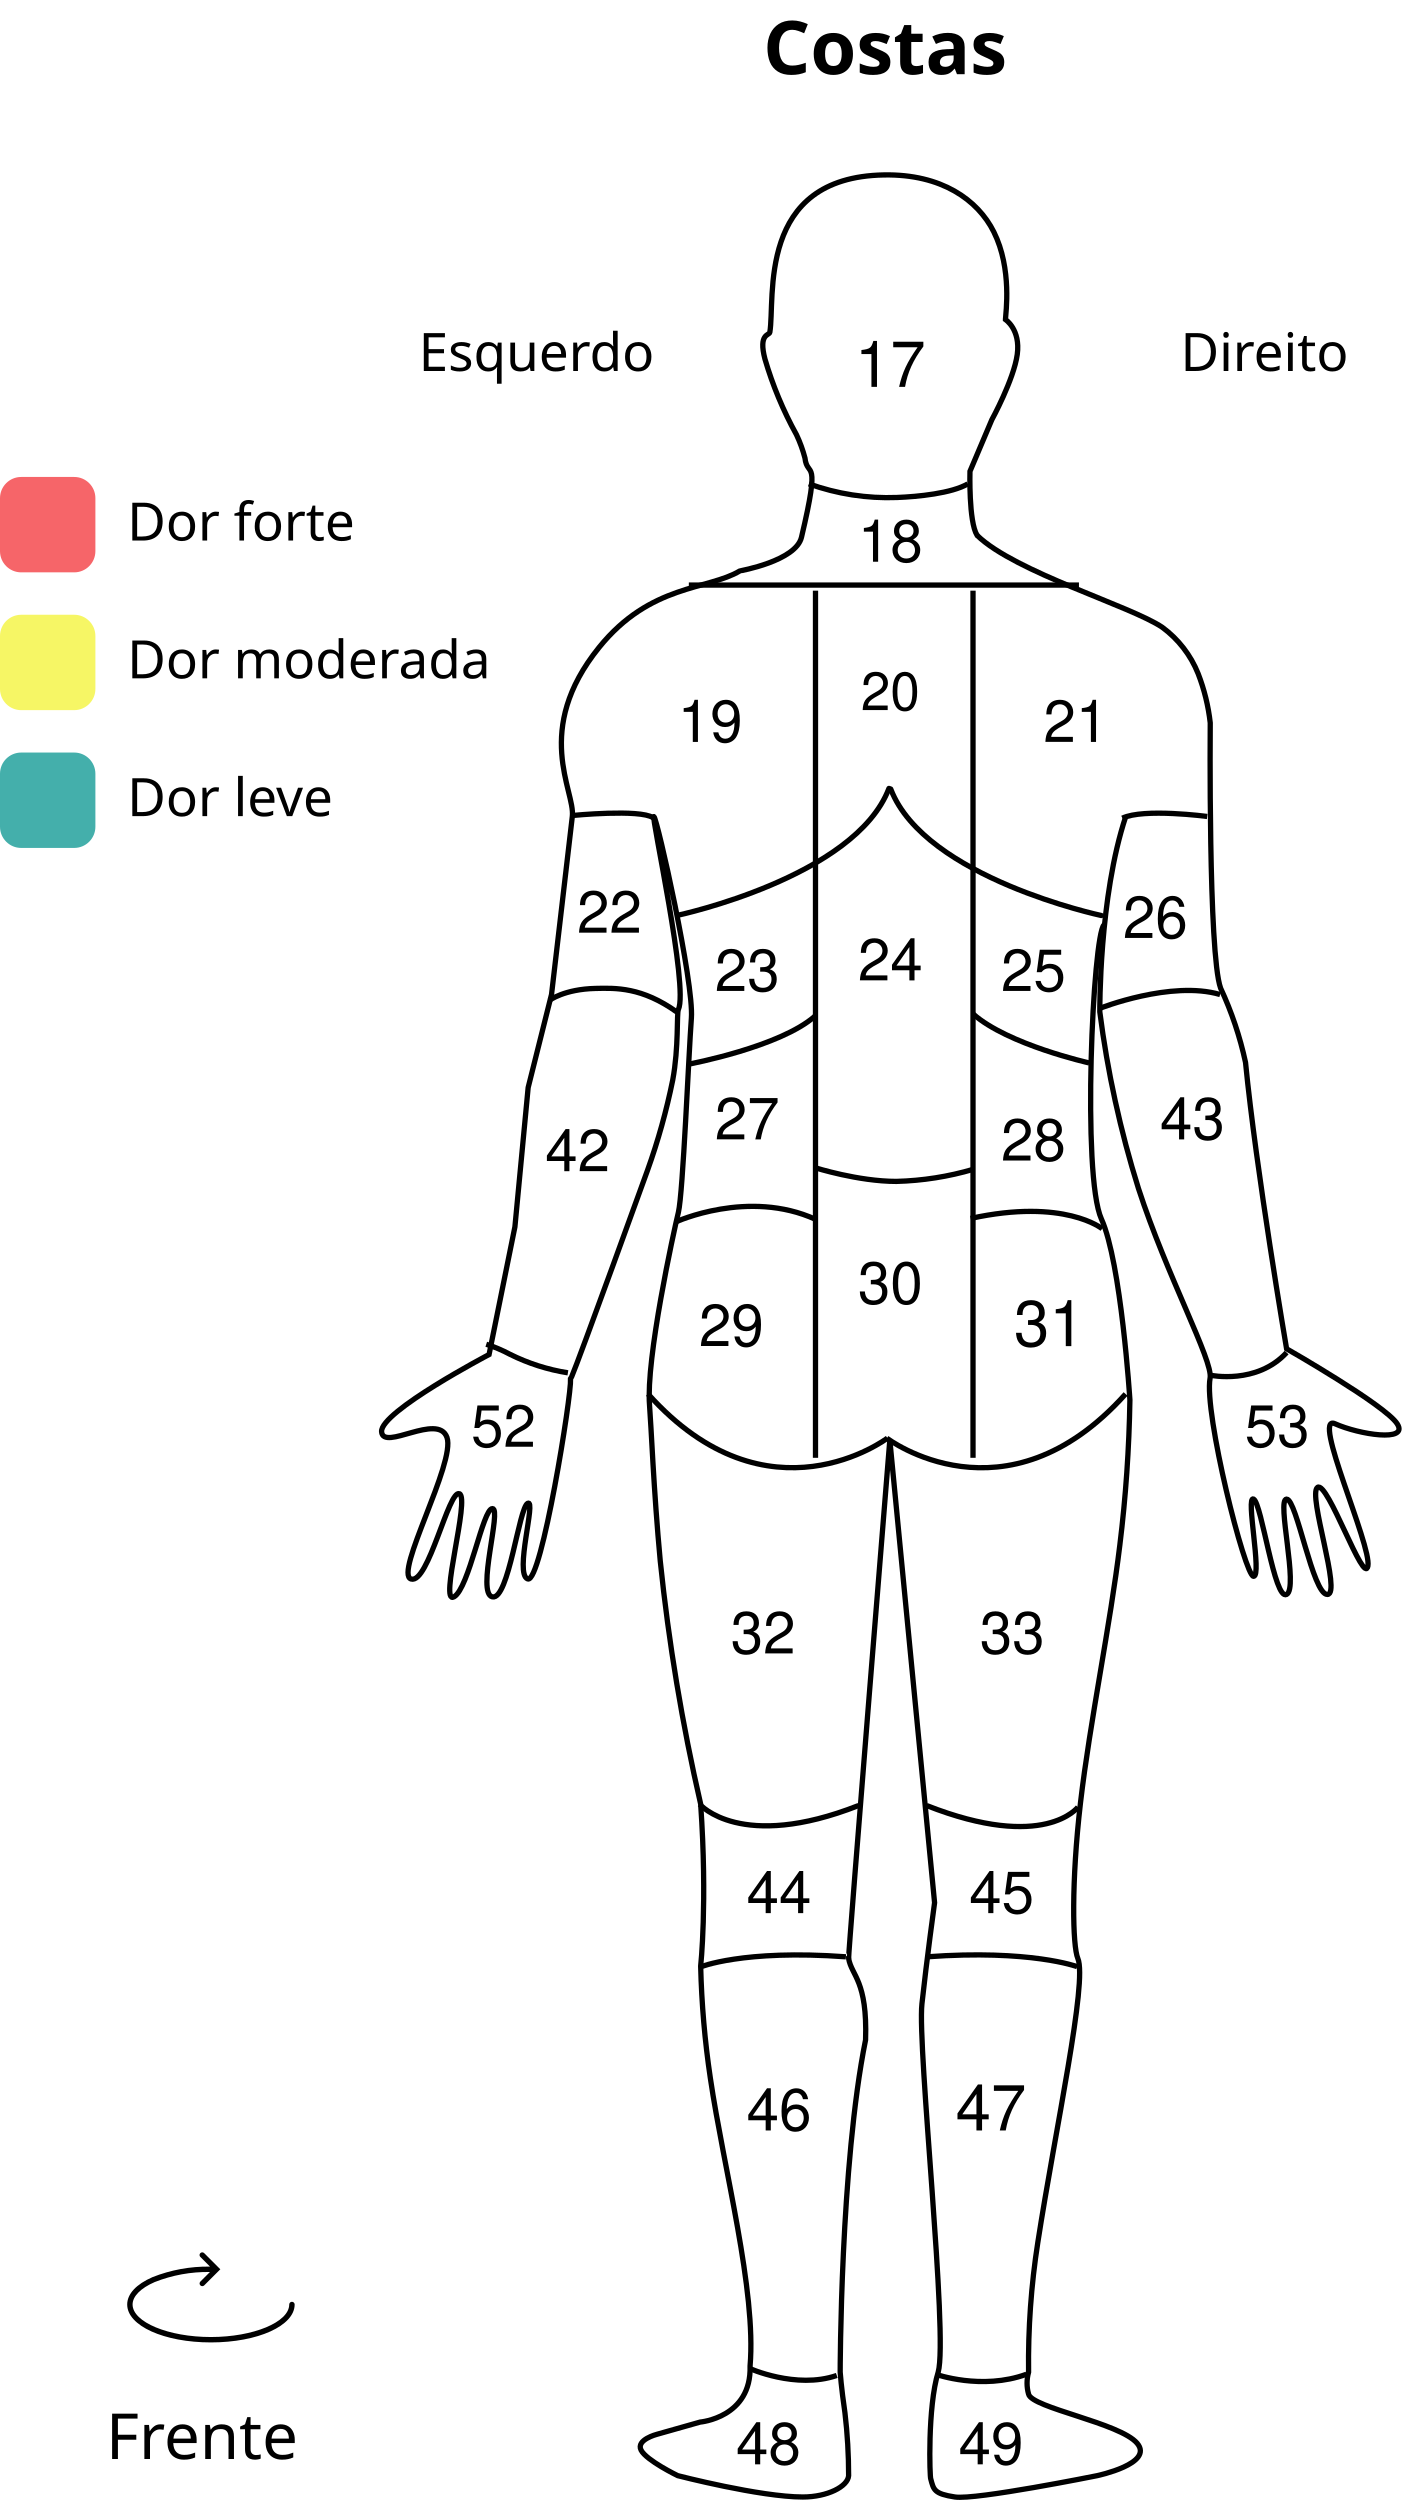
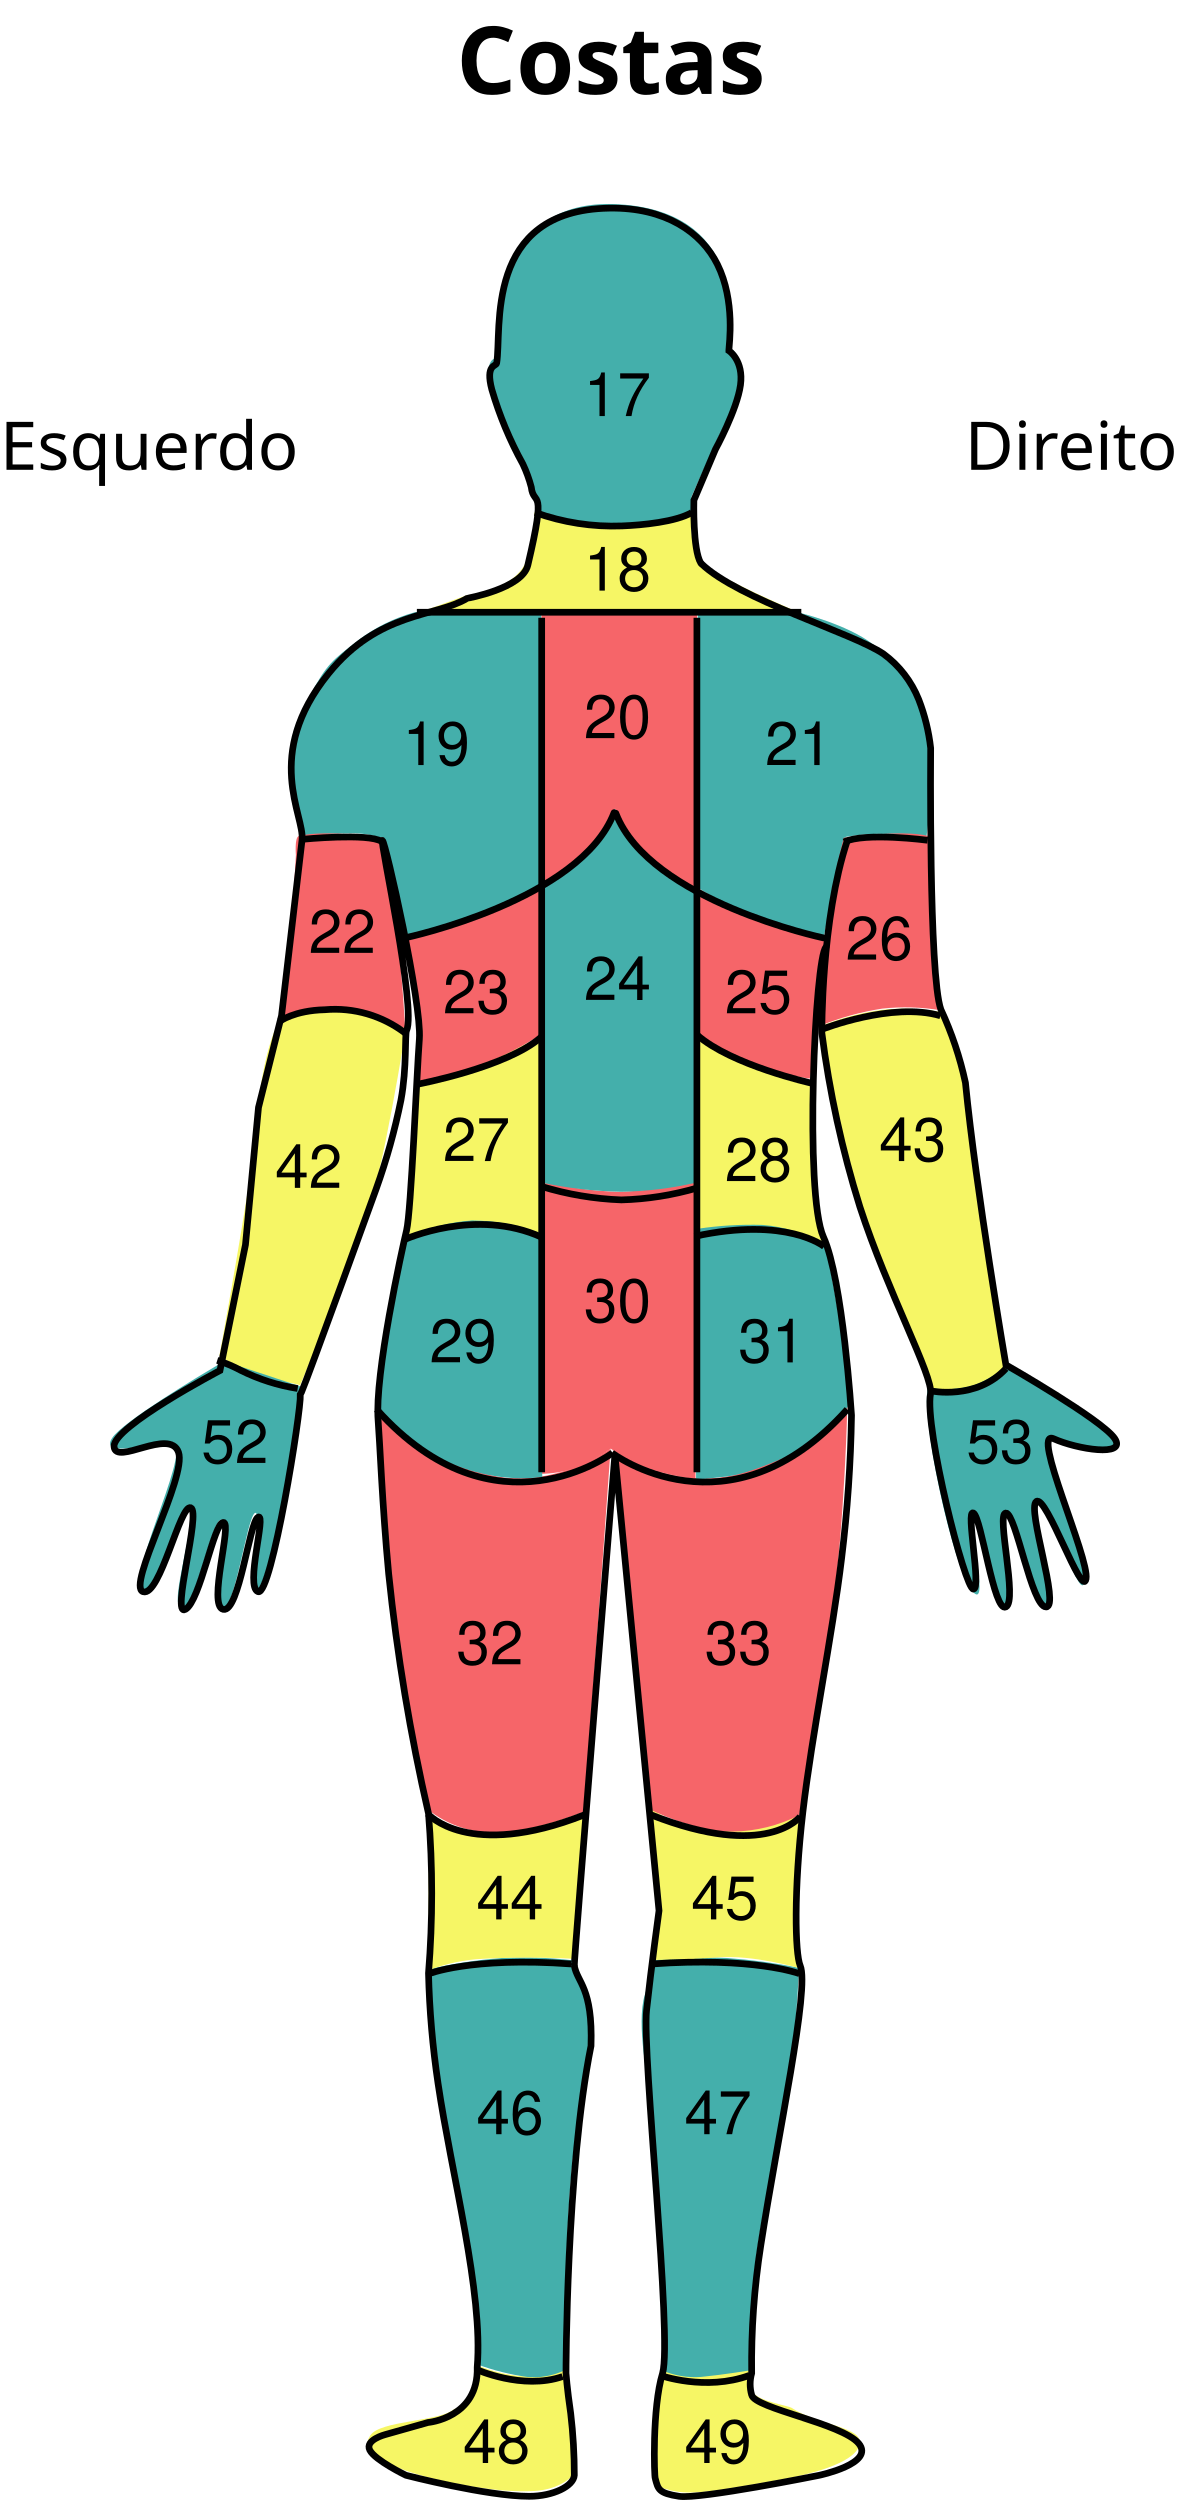
- <svg xmlns="http://www.w3.org/2000/svg" width="264.485" height="471.732" viewBox="0 0 264.485 471.732">
-   <text id="Costas" transform="translate(144 14)" font-size="14" font-family="Montserrat-SemiBold, Montserrat" font-weight="600">
+ <svg xmlns="http://www.w3.org/2000/svg" width="178" height="372.509" viewBox="0 0 178 372.509">
+   <g id="Group_1678" data-name="Group 1678" transform="translate(-18435 6177)">
+     <path id="Path_2868" data-name="Path 2868" d="M13561.381-2258.169s2.667,13.574,1.429,15.682c-.431.731-2.5,2.178-5.6,2.377-5.814.373-14.606-1.409-19.22-3.014s-6.785-3.027-5.321-5.268,10.292-2.034,12.464-3.9c3.087-1.009,3.577-6.513,3.577-6.513a21.726,21.726,0,0,0,6.47,1.587A17.885,17.885,0,0,0,13561.381-2258.169Z" transform="translate(4957.509 -3565.728)" fill="#f6f665" />
+     <path id="Path_2867" data-name="Path 2867" d="M14046.137-2251.2h13.082a5.821,5.821,0,0,0,.535,3.405c.844,1.274,5.26,1.966,5.693,2.255,4.027,2.689,10.938,2.821,10.141,5.571s-7.451,4.464-13.322,5.431c-4.086.674-8.219,1.551-11.494,1.623a12.067,12.067,0,0,1-5.416-1.012C14043.725-2234.848,14046.137-2251.2,14046.137-2251.2Z" transform="translate(4487.477 -3572.7)" fill="#f6f665" />
+     <path id="Path_2865" data-name="Path 2865" d="M13640.169-2989.8a72.152,72.152,0,0,1,11.059-1.722,62.426,62.426,0,0,1,10.619.348,31.217,31.217,0,0,1,2.125,5.428c1.379,4.195-.529,12.53-.529,12.53a165.146,165.146,0,0,0-2.172,18.365c-.713,10.784-.674,24.771-.674,24.771a10.58,10.58,0,0,1-5.613.976,35.066,35.066,0,0,1-7.363-1.858,132.578,132.578,0,0,0-2.916-24.4c-1-4.933-1.541-9.567-2.7-15.543l-1.334-9.235Z" transform="translate(4858.516 -2893.73)" fill="#44afab" />
+     <path id="Path_2866" data-name="Path 2866" d="M13670.25-2990.114a85.944,85.944,0,0,0-10.787-1.463,77.673,77.673,0,0,0-11.346.3s.506,1-.873,5.192.639,13.91.639,13.91.434,6.6,1.145,17.383.783,24.654.783,24.654a12.157,12.157,0,0,0,5.895.976c3.256-.312,7.23-.976,7.23-.976a108.8,108.8,0,0,1,2.346-25.281c1-4.934,1.615-9.834,2.773-15.81l1.553-9.074Z" transform="translate(4883.841 -2893.676)" fill="#44afab" />
+     <path id="Path_2863" data-name="Path 2863" d="M13642.276-3254.41a14.579,14.579,0,0,0,9.219,3.076c5.789,0,13.941-3.076,13.941-3.076l-1.674,21.882a126.122,126.122,0,0,0-13.367,0,25.6,25.6,0,0,0-8.119,1.721Z" transform="translate(4856.583 -2652.605)" fill="#f6f665" />
+     <path id="Path_2864" data-name="Path 2864" d="M13642.276-3254.41a14.579,14.579,0,0,0,9.219,3.076,64.047,64.047,0,0,0,13.141-1.889l-1.09,13.92.848,8.822s-6.77-2.018-12.141-1.588-9.686.368-9.686.368l.775-7.6Z" transform="translate(4889.615 -2653.268)" fill="#f6f665" />
+     <path id="Path_2861" data-name="Path 2861" d="M13584.384-3975.873s-3.832,54.086-4.1,54.153c-.132.034-7.81,3.172-13.565,3.07a16.08,16.08,0,0,1-9.56-3.443s-3.315-13.632-5.289-28.636-2.3-31.346-2.3-31.346,9.284,8.8,18.063,10.361S13584.384-3975.873,13584.384-3975.873Z" transform="translate(4941.597 -1985.268)" fill="#f66569" />
+     <path id="Path_2862" data-name="Path 2862" d="M13548.963-3975.539s4.955,53.252,5.22,53.319c.133.034,6.832,3.509,12.587,3.407a22.83,22.83,0,0,0,9.9-2.451s2.877-14.461,4.852-29.464,2.3-31.346,2.3-31.346-9.284,8.8-18.063,10.361S13548.963-3975.539,13548.963-3975.539Z" transform="translate(4977.425 -1985.268)" fill="#f66569" />
+     <path id="Path_2860" data-name="Path 2860" d="M13842.288-4347.538a16.452,16.452,0,0,0,5.246-.878,24.731,24.731,0,0,0,5.3-2.879,20.788,20.788,0,0,0,5.342,2.879,41.328,41.328,0,0,0,7.283,1.678v-44.629a44.093,44.093,0,0,1-11.523,1.8,45.593,45.593,0,0,1-11.645-1.8Z" transform="translate(4673.171 -1609.853)" fill="#f66569" />
+     <path id="Path_2857" data-name="Path 2857" d="M13553.967-4316.747a30.771,30.771,0,0,1,10.2-2.257,29.389,29.389,0,0,1,10.092,1.9l.316,36.406a26.082,26.082,0,0,1-6.029,0,29,29,0,0,1-7.779-2.1c-6.15-2.613-10.789-8.351-10.789-8.351a102.353,102.353,0,0,1,1.152-11.159C13552.129-4308.709,13553.967-4316.747,13553.967-4316.747Z" transform="translate(4941.223 -1676.214)" fill="#44afab" />
+     <path id="Path_2858" data-name="Path 2858" d="M13586.678-4310.941a27.728,27.728,0,0,0-10.268-2.606,33.951,33.951,0,0,0-8.922.978v37.341s1.15-.088,4.576-.469c2.4-.268,5.953-1.693,8.5-2.775a24.655,24.655,0,0,0,9.729-7.884,91.432,91.432,0,0,0-1.107-10.535C13588.186-4303.291,13586.678-4310.941,13586.678-4310.941Z" transform="translate(4971.226 -1681.299)" fill="#44afab" />
+     <path id="Path_2856" data-name="Path 2856" d="M13867.783-5004.026a52.393,52.393,0,0,1-11.234,1.371,62.582,62.582,0,0,1-11.865-1.371v-45.8a24.288,24.288,0,0,0,6.723-4.048,19.993,19.993,0,0,0,4.16-5.952,29.273,29.273,0,0,0,5.471,6.681,22.589,22.589,0,0,0,6.746,3.77Z" transform="translate(4670.975 -996.769)" fill="#44afab" />
+     <path id="Path_2854" data-name="Path 2854" d="M13601.787-4643a53.745,53.745,0,0,0,9.461-2.133,59.471,59.471,0,0,0,9.117-4.111v29.321a28.116,28.116,0,0,0-10.189-1.908,27.219,27.219,0,0,0-9.895,2.726Z" transform="translate(4895.093 -1373.327)" fill="#f6f665" />
+     <path id="Path_2855" data-name="Path 2855" d="M13621.9-4640.663s-3.68-1.125-8.325-2.686a40.072,40.072,0,0,1-8.649-4.3v29.048a54.283,54.283,0,0,1,9.8-.594,20.85,20.85,0,0,1,9.373,3.066l-1.937-8.042Z" transform="translate(4933.912 -1375.288)" fill="#f6f665" />
+     <path id="Path_2852" data-name="Path 2852" d="M13621.78-4925.128v22.529a52.862,52.862,0,0,1-9,4.6,49.477,49.477,0,0,1-9.614,2.4s.693-1.449.439-7-2.023-15.328-2.023-15.328a72.749,72.749,0,0,0,11.2-2.765A45.979,45.979,0,0,0,13621.78-4925.128Z" transform="translate(4893.904 -1120.295)" fill="#f66569" />
+     <path id="Path_2853" data-name="Path 2853" d="M13610.513-4912.015v21.441a34.524,34.524,0,0,0,8.263,4.6,39.1,39.1,0,0,0,8.508,2.176s.413-1.225.667-6.777a143.437,143.437,0,0,1,1.814-14.342s-5.939-1.95-10.989-3.751S13610.513-4912.015,13610.513-4912.015Z" transform="translate(4928.369 -1132.487)" fill="#f66569" />
+     <path id="Path_2850" data-name="Path 2850" d="M13410.581-5412.238h18.824l.026,40.444a69.072,69.072,0,0,1-9.567,4.618,79.077,79.077,0,0,1-10.633,3.061l-3.729-14.468a12.1,12.1,0,0,0-4.31-.711,65.2,65.2,0,0,0-7.215.446,22.512,22.512,0,0,1-2.142-9.914c.229-5.227.482-6.165,3.061-11s3.358-5.286,7.258-8.327A25.176,25.176,0,0,1,13410.581-5412.238Z" transform="translate(5086.254 -673.544)" fill="#44afab" />
+     <path id="Path_2851" data-name="Path 2851" d="M13421.965-5412.238h-15.128l-.182,40.842a41.841,41.841,0,0,0,8.337,4.22,79.034,79.034,0,0,0,10.633,3.061l3.259-14.732a30.472,30.472,0,0,1,4.78-.446,65.17,65.17,0,0,1,7.214.446,44.958,44.958,0,0,0,.522-9.238c-.23-5.227.693-6.791-1.887-11.622s-2.642-4.753-6.541-7.794S13421.965-5412.238,13421.965-5412.238Z" transform="translate(5132.155 -673.461)" fill="#44afab" />
+     <path id="Path_2849" data-name="Path 2849" d="M13845.085-5412.238h23.18v41.182a38.429,38.429,0,0,1-7.926-5.466,19.2,19.2,0,0,1-4.312-6.475,20.615,20.615,0,0,1-4.863,7.021,43.674,43.674,0,0,1-6.078,4.454Z" transform="translate(4670.606 -673.541)" fill="#f66569" />
+     <path id="Path_2848" data-name="Path 2848" d="M13646.685-5593.067a38.286,38.286,0,0,0,11.559,2.234,41.267,41.267,0,0,0,11.879-1.984s-.74,5.716,2.318,7.944,13.66,6.728,13.66,6.728l-56.2-.117,6.714-2.446s5.468-.516,7.985-3.605S13646.685-5593.067,13646.685-5593.067Z" transform="translate(4867.931 -507.602)" fill="#f6f665" />
+     <path id="Path_2847" data-name="Path 2847" d="M13757.3-6100.62a34.1,34.1,0,0,0,10.945,2.181,44.032,44.032,0,0,0,12-1.81v-2.788s1.8-4.062,3.785-8.382c1.186-2.577,2.721-5.053,3.2-7.353,1.279-6.134-1.676-6.473-1.676-6.473s4.637-20.046-16.121-21.315-18.277,22.938-18.277,22.938-2.09-.1-.678,4.851,6.326,14.952,6.326,14.952Z" transform="translate(4757.81 0)" fill="#44afab" />
+     <path id="Path_2870" data-name="Path 2870" d="M15324.844-5600.292a37.582,37.582,0,0,0-9.125-2.446,31.513,31.513,0,0,0-8.564.271s-2.469,1.005-4.129,11.836c-.379,2.47-.48,5.976-1.049,9.85-1.916,13.066-5.02,29.752-5.02,29.752a24.681,24.681,0,0,0,5.375,2.636c2.865.939,6.65,1.732,6.65,1.732a259.644,259.644,0,0,0,10.238-27.244C15320.984-5576.174,15324.844-5600.292,15324.844-5600.292Z" transform="translate(3170.729 -423.957)" fill="#f6f665" />
+     <path id="Union_47" data-name="Union 47" d="M.113,33.069C-.839,28.015,4.493,5.144,6.264,2.928c.929-1.163.695,2.179.438,5.52-.232,3.026-.482,6.052.1,5.733C8.023,13.51,9.875-.9,11.69.044s-1.4,13.157.115,13.157S15.56.018,17.735.044s-2.651,14.1-1.148,15.154c.717.5,1.873-2.83,3.11-6.162,1.356-3.651,2.809-7.3,3.892-5.91,2.071,2.662-8.2,22.171-4.166,21.632s10.456-2.186,8.661.593c-1.561,2.416-13.04,9.29-16.008,11.042l.047.05-.08-.031c-.424.25-.665.391-.665.391Z" transform="translate(18479.791 -5937.381) rotate(180)" fill="#44afab" />
+     <path id="Path_2869" data-name="Path 2869" d="M15303.732-5915.786s-8.748-1.289-12.648-.263c-.658.174-.439,2.843-.439,2.843l-.588,10.273-1.5,13.831a23.6,23.6,0,0,1,9.457-1.234,29.463,29.463,0,0,1,8.906,2.966s-.338-7.063-1.2-14.059S15303.732-5915.786,15303.732-5915.786Z" transform="translate(3188.443 -136.376)" fill="#f66569" />
+     <path id="Path_2873" data-name="Path 2873" d="M15300.193-5915.786s8.746-1.289,12.646-.263c.658.174.441,2.843.441,2.843v10.2l1.412,12.925a31.631,31.631,0,0,0-8.779-.253,41.23,41.23,0,0,0-9.182,2.531,101.071,101.071,0,0,1,.664-13.64A126.47,126.47,0,0,1,15300.193-5915.786Z" transform="translate(3260.528 -136.375)" fill="#f66569" />
+     <path id="Union_48" data-name="Union 48" d="M6.812,22.622c-.566-.311.006,2.814.5,5.938.572,3.624,1.039,7.247-.5,5.513C3.947,30.842-.829,8.788.124,3.734L11.388,0s.241.14.665.391l.08-.031-.047.05c2.968,1.752,14.447,8.626,16.008,11.042,1.8,2.779-5.663,1.593-9.214,0s5.11,18.25,4.543,21.312c-.3,1.616-1.852-2.077-3.474-5.77-1.451-3.3-2.956-6.608-3.665-6.11-1.5,1.054,3.635,15.85,1.46,15.876S13.212,22.622,11.7,22.622s1.815,13.195,0,14.137a.371.371,0,0,1-.172.044C9.769,36.8,8,23.272,6.812,22.622Z" transform="translate(18573.1 -5973.935)" fill="#44afab" />
+     <path id="Path_2874" data-name="Path 2874" d="M15296.713-5600.292a37.584,37.584,0,0,1,9.123-2.446,31.531,31.531,0,0,1,8.566.271s2.467,1.005,4.129,11.836c.379,2.47.48,5.976,1.047,9.85,1.918,13.066,5.041,30.881,5.041,30.881a15,15,0,0,1-5.1,3.121,15.291,15.291,0,0,1-6.178.427,208.031,208.031,0,0,1-11.006-27.553C15300.572-5576.174,15296.713-5600.292,15296.713-5600.292Z" transform="translate(3260.527 -423.792)" fill="#f6f665" />
+     <path id="Path_2859" data-name="Path 2859" d="M13844.684-4389.549a41.788,41.788,0,0,0,11.086,1.663,55.3,55.3,0,0,0,12.1-1.663" transform="translate(4670.975 -1611.485)" fill="none" />
+   </g>
+   <text id="Costas" transform="translate(68 14)" font-size="14" font-family="Montserrat-SemiBold, Montserrat" font-weight="600">
    <tspan x="0" y="0">Costas</tspan>
  </text>
-   <g id="Group_1628" data-name="Group 1628" transform="translate(-20 -213)">
+   <g id="Group_1644" data-name="Group 1644" transform="translate(-99 -213)">
    <text id="Direito" transform="translate(277 283)" font-size="10" font-family="Montserrat-Medium, Montserrat" font-weight="500">
      <tspan x="-34.25" y="0">Direito</tspan>
    </text>
    <text id="Esquerdo" transform="translate(99 283)" font-size="10" font-family="Montserrat-Medium, Montserrat" font-weight="500">
      <tspan x="0" y="0">Esquerdo</tspan>
    </text>
  </g>
-   <g id="Group_1631" data-name="Group 1631" transform="translate(-272 200)">
-     <text id="Frente" transform="translate(292 264)" font-size="12" font-family="Montserrat-Medium, Montserrat" font-weight="500">
-       <tspan x="0" y="0">Frente</tspan>
+   <g id="Group_1643" data-name="Group 1643" transform="translate(-96 -225)">
+     <g id="Group_1627" data-name="Group 1627" transform="translate(113 256)">
+       <path id="Path_2639" data-name="Path 2639" d="M3123.224,817.224c5.573,5.4,22.572,10.353,27.183,13.49a15.656,15.656,0,0,1,5.252,6.8,28.81,28.81,0,0,1,1.777,7.231s-.3,33.915,1.523,38.952a51.575,51.575,0,0,1,3.657,10.9c1.556,15.865,6.029,42.047,6.029,42.047s14.46,8.257,16.238,11.01-5.609,1.578-9.125,0,5.39,17.858,4.829,20.89-5.912-12.593-7.4-11.549,3.6,15.7,1.446,15.724-4.49-14-5.988-14,1.8,13.068,0,14-3.631-13.337-4.842-14,1.265,11.3,0,11.342-7.332-24.106-6.389-29.112c.469-2.488-6.38-15.089-10.523-27.848a150.718,150.718,0,0,1-5.673-25.928s-.127-16.887,3.81-28.68" transform="translate(-3035.763 -764.276)" fill="none" stroke="#000" stroke-width="1" />
+       <path id="Path_2640" data-name="Path 2640" d="M2180.58,293.186c-1.618,1.524-3.265,36.8-.372,43.183s4.181,26.565,4.181,26.565a200.648,200.648,0,0,1-1.475,21.3c-1.4,11.647-4.384,25.929-5.773,37.8-1.37,11.712-1.166,21.089-.4,22.9,1.443,3.388-3.3,25.116-5.868,41.665a114.027,114.027,0,0,0-1.362,19.079,5.939,5.939,0,0,0,0,3.23c.468,2.023,13.426,4.224,15.942,7.217s-5.875,4.755-5.875,4.755-17.819,3.6-20.881,3.132-3.127-1.056-3.547-2.64c-.158-.138-.491-10.559,1.087-15.694,1.493-5.29-3.083-47.662-2.386-54.088s1.855-14.838,1.855-14.838l-6.573-67.938s-6.161,75.979-6.05,76.119-.073-.427,0,0c.432,2.553,2.775,3.239,2.491,11.964-3.7,18.359-3.728,48.78-3.728,48.78s.146,2.175.7,5.977a77.947,77.947,0,0,1,.539,9.225c-.11,1.608-3.144,3.132-6.718,3.132-6.272,0-18.369-3.132-18.369-3.132s-4.619-2.235-5.388-3.752,2.31-2.315,2.31-2.315l6.363-1.8s7.563-.649,7.333-8.226c.933-11.094-3.862-28.9-5.836-42.3a133.311,133.311,0,0,1-1.42-16.416,147.949,147.949,0,0,0,0-23.8,293.22,293.22,0,0,1-5.932-35.685c-.975-10.394-1.336-20-1.573-22.848-.564-6.774,3.561-25.567,4.236-28.353s1.51-23.281,1.907-28.5-5.019-29.286-5.5-29.6,5.112,25.039,3.589,28.328c-.28.6.076,5.489-.834,10.368a95.172,95.172,0,0,1-3.7,13.247s-10.107,27.957-11.141,30.318a1.208,1.208,0,0,1-.153.28c.174,2.294-4.285,30.122-6.29,29.4s1.3-11.769,0-11.111-2.793,14.232-5.185,13.743,1.412-12.965,0-12.965-3.418,11.7-5.646,12.965,2.376-14.49.8-15.148-4.561,13.3-7.1,12.517,6.578-17.1,5.268-20.791-9.391,2.089-9.6-.843,15.78-11.325,15.78-11.325l3.8-18.742,1.942-20.46,3.433-13.676s2.622-22.447,3.052-26.146-5.889-12.643,3.935-24.814c7.541-9.342,16-8.4,20.664-11.222.02-.011,8.219-1.443,9.048-4.941,2.909-12.261.863-8.554.509-11.642a19.831,19.831,0,0,0-1.245-3.419,54.585,54.585,0,0,1-4.632-11.122c-.978-3.76.639-3.419.722-3.917.825-4.927-2.034-22.784,16.78-23.1,8.407-.143,13.754,3.645,16.109,8.369,2.716,5.449,1.737,12,1.713,12.807,0,.032,0,.062,0,.062s2.231,1.442,1.729,5.12-3.736,9.591-3.736,9.591l-3.209,7.571s-.2,7.38,1.042,9.383" transform="translate(-2074.511 -183.052)" fill="none" stroke="#000" stroke-linecap="round" stroke-width="1" />
+       <path id="Path_2742" data-name="Path 2742" d="M13373.553-4702.584s2.151-1.643,6.749-1.748a17.248,17.248,0,0,1,11.994,3.495" transform="translate(-13348.899 4823.785)" fill="none" stroke="#000" stroke-width="1" />
+       <path id="Path_2743" data-name="Path 2743" d="M13414.724-5014.184s9.85-.969,11.8.323" transform="translate(-13386.666 5108.242)" fill="none" stroke="#000" stroke-linecap="round" stroke-width="1" />
+       <path id="Path_2746" data-name="Path 2746" d="M13826.562-5536.067h0a34.315,34.315,0,0,0,12.951,2c3.022-.115,8.025-.6,10.4-2" transform="translate(-13763.825 5581.431)" fill="none" stroke="#000" stroke-width="1" />
+       <path id="Path_2747" data-name="Path 2747" d="M13617.883-5412.238h57.283" transform="translate(-13572.768 5472.466)" fill="none" stroke="#000" stroke-width="1" />
+       <path id="Path_2748" data-name="Path 2748" d="M13845.085-5412.237v127.323" transform="translate(-13781.372 5473.286)" fill="none" stroke="#000" stroke-width="1" />
+       <path id="Path_2749" data-name="Path 2749" d="M13845.085-5412.237v127.323" transform="translate(-13758.244 5473.286)" fill="none" stroke="#000" stroke-width="1" />
+       <path id="Path_2750" data-name="Path 2750" d="M13836.084-4743.753" transform="translate(-13773.118 4859.908)" fill="#ff5124" stroke="#000" stroke-width="1" />
+       <path id="Path_2751" data-name="Path 2751" d="M13600.486-4866.114s25.99-5.562,30.965-18.611" transform="translate(-13556.953 4974.814)" fill="none" stroke="#000" stroke-linecap="round" stroke-width="1" />
+       <path id="Path_2752" data-name="Path 2752" d="M13652.328-4868.087s-25.843-5.5-30.889-18.5c0-.013-.015-.039-.025-.065" transform="translate(-13546.649 4976.834)" fill="none" stroke="#000" stroke-linecap="round" stroke-width="1" />
+       <path id="Path_2753" data-name="Path 2753" d="M13596.859-4330.791s10.655-4.9,20.566-.363" transform="translate(-13553.666 4484.53)" fill="none" stroke="#000" stroke-width="1" />
+       <path id="Path_2754" data-name="Path 2754" d="M13761.93-4330.629s-5.543-4.535-19.314-1.521" transform="translate(-13656.119 4485.373)" fill="none" stroke="#000" stroke-width="1" />
+       <path id="Path_2755" data-name="Path 2755" d="M13620.857-4738.1s13.366-2.518,18.459-7.036" transform="translate(-13575.68 4868.662)" fill="none" stroke="#000" stroke-width="1" />
+       <path id="Path_2756" data-name="Path 2756" d="M13638.07-4741.859s-11.955-2.678-17.053-7.2" transform="translate(-13534.17 4872.253)" fill="none" stroke="#000" stroke-width="1" />
+       <path id="Path_2757" data-name="Path 2757" d="M13582.44-3979.744s-17.488,13.242-35.154-6.476" transform="translate(-13508.158 4165.222)" fill="none" stroke="#000" stroke-width="1" />
+       <path id="Path_2758" data-name="Path 2758" d="M13545.067-3979.736s17.393,13.233,35.061-6.484" transform="translate(-13470.884 4165.222)" fill="none" stroke="#000" stroke-width="1" />
+       <path id="Path_2759" data-name="Path 2759" d="M13639.309-3258.965s6.009,6.988,23.322.166" transform="translate(-13592.58 3498.223)" fill="none" stroke="#000" stroke-width="1" />
+       <path id="Path_2760" data-name="Path 2760" d="M13661.551-3256.724s-4.929,6.593-22.242-.229" transform="translate(-13559.293 3496.377)" fill="none" stroke="#000" stroke-width="1" />
+       <path id="Path_2761" data-name="Path 2761" d="M13639.309-2990.366s6.293-2.634,21.456-1.522" transform="translate(-13592.587 3253.53)" fill="none" stroke="#000" stroke-width="1" />
+       <path id="Path_2762" data-name="Path 2762" d="M13661.353-2990.508s-6.882-2.559-22.044-1.448" transform="translate(-13559.211 3253.597)" fill="none" stroke="#000" stroke-width="1" />
+       <path id="Path_2763" data-name="Path 2763" d="M13726.866-2261.968s6.884,3.132,12.884,1.065" transform="translate(-13672.912 2584.016)" fill="none" stroke="#000" stroke-width="1" />
+       <path id="Path_2764" data-name="Path 2764" d="M14057.146-2251.2s6.743,2.417,13.339,0" transform="translate(-13975.786 2574.131)" fill="none" stroke="#000" stroke-width="1" />
+       <path id="Path_2765" data-name="Path 2765" d="M14541.8-4055.879s6.786,1.437,11.186-3.332" transform="translate(-14420.095 4232.128)" fill="none" stroke="#000" stroke-width="1" />
+       <path id="Path_2766" data-name="Path 2766" d="M14347.3-4697.855s10.481-4.137,17.655-2.02" transform="translate(-14241.831 4820.228)" fill="none" stroke="#000" stroke-width="1" />
+       <path id="Path_2767" data-name="Path 2767" d="M14400.118-5013.914s-9.338-1.24-12.457.247" transform="translate(-14278.886 5108.119)" fill="none" stroke="#000" stroke-width="1" />
+       <path id="Path_2877" data-name="Path 2877" d="M2266.486,2274.089a20.68,20.68,0,0,1,3.478,1.471,29.278,29.278,0,0,0,8.513,2.723" transform="translate(-2251.117 -2102.388)" fill="none" stroke="#000" stroke-width="1" />
+     </g>
+     <text id="_17" data-name="17" transform="translate(188 287)" font-size="9" font-family="Helvetica">
+       <tspan x="-5.005" y="0">17</tspan>
    </text>
-     <g id="girar-objeto" transform="translate(296 208.275)">
-       <path id="Path_2878" data-name="Path 2878" d="M31.084,26.057a.511.511,0,0,0-.51.51c0,3.327-6.768,6.136-14.778,6.137S1.017,29.893,1.017,26.567c0-1.536,1.521-3.08,4.171-4.232a27.23,27.23,0,0,1,10.429-1.9L13.8,22.25a.51.51,0,0,0,.722.72l3.05-3.047-3.05-3.05a.509.509,0,0,0-.72.72l1.823,1.823A28.321,28.321,0,0,0,4.784,21.4C1.7,22.742,0,24.578,0,26.568c0,4.014,6.94,7.156,15.8,7.156s15.8-3.146,15.8-7.158A.514.514,0,0,0,31.084,26.057Z" transform="translate(0 0)" />
-     </g>
+     <text id="_18" data-name="18" transform="translate(188 313)" font-size="9" font-family="Helvetica">
+       <tspan x="-5.005" y="0">18</tspan>
+     </text>
+     <text id="_19" data-name="19" transform="translate(161 339)" font-size="9" font-family="Helvetica">
+       <tspan x="-5.005" y="0">19</tspan>
+     </text>
+     <text id="_22" data-name="22" transform="translate(147 367)" font-size="9" font-family="Helvetica">
+       <tspan x="-5.005" y="0">22</tspan>
+     </text>
+     <text id="_42" data-name="42" transform="translate(142 402)" font-size="9" font-family="Helvetica">
+       <tspan x="-5.005" y="0">42</tspan>
+     </text>
+     <text id="_27" data-name="27" transform="translate(167 398)" font-size="9" font-family="Helvetica">
+       <tspan x="-5.005" y="0">27</tspan>
+     </text>
+     <text id="_29" data-name="29" transform="translate(165 428)" font-size="9" font-family="Helvetica">
+       <tspan x="-5.005" y="0">29</tspan>
+     </text>
+     <text id="_32" data-name="32" transform="translate(169 473)" font-size="9" font-family="Helvetica">
+       <tspan x="-5.005" y="0">32</tspan>
+     </text>
+     <text id="_44" data-name="44" transform="translate(172 511)" font-size="9" font-family="Helvetica">
+       <tspan x="-5.005" y="0">44</tspan>
+     </text>
+     <text id="_46" data-name="46" transform="translate(172 543)" font-size="9" font-family="Helvetica">
+       <tspan x="-5.005" y="0">46</tspan>
+     </text>
+     <text id="_48" data-name="48" transform="translate(170 592)" font-size="9" font-family="Helvetica">
+       <tspan x="-5.005" y="0">48</tspan>
+     </text>
+     <text id="_49" data-name="49" transform="translate(203 592)" font-size="9" font-family="Helvetica">
+       <tspan x="-5.005" y="0">49</tspan>
+     </text>
+     <text id="_47" data-name="47" transform="translate(203 543)" font-size="9" font-family="Helvetica">
+       <tspan x="-5.005" y="0">47</tspan>
+     </text>
+     <text id="_33" data-name="33" transform="translate(206 473)" font-size="9" font-family="Helvetica">
+       <tspan x="-5.005" y="0">33</tspan>
+     </text>
+     <text id="_45" data-name="45" transform="translate(204 511)" font-size="9" font-family="Helvetica">
+       <tspan x="-5.005" y="0">45</tspan>
+     </text>
+     <text id="_31" data-name="31" transform="translate(211 428)" font-size="9" font-family="Helvetica">
+       <tspan x="-5.005" y="0">31</tspan>
+     </text>
+     <text id="_53" data-name="53" transform="translate(245 443)" font-size="9" font-family="Helvetica">
+       <tspan x="-5.005" y="0">53</tspan>
+     </text>
+     <text id="_52" data-name="52" transform="translate(131 443)" font-size="9" font-family="Helvetica">
+       <tspan x="-5.005" y="0">52</tspan>
+     </text>
+     <text id="_30" data-name="30" transform="translate(188 422)" font-size="9" font-family="Helvetica">
+       <tspan x="-5.005" y="0">30</tspan>
+     </text>
+     <text id="_28" data-name="28" transform="translate(209 401)" font-size="9" font-family="Helvetica">
+       <tspan x="-5.005" y="0">28</tspan>
+     </text>
+     <text id="_43" data-name="43" transform="translate(232 398)" font-size="9" font-family="Helvetica">
+       <tspan x="-5.005" y="0">43</tspan>
+     </text>
+     <text id="_23" data-name="23" transform="translate(167 376)" font-size="9" font-family="Helvetica">
+       <tspan x="-5.005" y="0">23</tspan>
+     </text>
+     <text id="_24" data-name="24" transform="translate(188 374)" font-size="9" font-family="Helvetica">
+       <tspan x="-5.005" y="0">24</tspan>
+     </text>
+     <text id="_25" data-name="25" transform="translate(209 376)" font-size="9" font-family="Helvetica">
+       <tspan x="-5.005" y="0">25</tspan>
+     </text>
+     <text id="_26" data-name="26" transform="translate(227 368)" font-size="9" font-family="Helvetica">
+       <tspan x="-5.005" y="0">26</tspan>
+     </text>
+     <text id="_20" data-name="20" transform="translate(188 335)" font-size="9" font-family="Helvetica">
+       <tspan x="-5.005" y="0">20</tspan>
+     </text>
+     <text id="_21" data-name="21" transform="translate(215 339)" font-size="9" font-family="Helvetica">
+       <tspan x="-5.005" y="0">21</tspan>
+     </text>
+     <path id="Path_2879" data-name="Path 2879" d="M6069.658,197.78a46.509,46.509,0,0,0,11.921,2.009A44.154,44.154,0,0,0,6092.921,198" transform="translate(-5893 204)" fill="none" stroke="#000" stroke-width="1" />
  </g>
-   <g id="Group_1637" data-name="Group 1637" transform="translate(-41 -223)">
-     <g id="Group_1627" data-name="Group 1627" transform="translate(113 256)">
-       <path id="Path_2639" data-name="Path 2639" d="M3123.224,817.224c7.162,6.934,29.007,13.3,34.934,17.336a20.122,20.122,0,0,1,6.75,8.734,37.039,37.039,0,0,1,2.284,9.292s-.386,43.585,1.957,50.058a66.3,66.3,0,0,1,4.7,14.006c2,20.389,7.748,54.035,7.748,54.035s18.583,10.611,20.867,14.149-7.208,2.027-11.727,0,6.926,22.949,6.206,26.845-7.6-16.183-9.51-14.841,4.627,20.174,1.858,20.207-5.77-17.994-7.694-17.994,2.31,16.794,0,17.994-4.667-17.139-6.222-17.994,1.625,14.523,0,14.575-9.423-30.979-8.21-37.412c.6-3.2-8.2-19.391-13.522-35.787a193.677,193.677,0,0,1-7.291-33.32s-.164-21.7,4.9-36.857" transform="translate(-3010.828 -749.181)" fill="none" stroke="#000" stroke-width="1" />
-       <path id="Path_2640" data-name="Path 2640" d="M2210.821,324.585c-2.079,1.959-4.2,47.3-.478,55.494s5.373,34.138,5.373,34.138a257.8,257.8,0,0,1-1.9,27.378c-1.8,14.967-5.634,33.321-7.419,48.574-1.76,15.051-1.5,27.1-.509,29.424,1.855,4.354-4.24,32.277-7.541,53.544a146.55,146.55,0,0,0-1.75,24.518,7.633,7.633,0,0,0,0,4.151c.6,2.6,17.253,5.428,20.487,9.275s-7.55,6.111-7.55,6.111-22.9,4.625-26.834,4.025-4.019-1.357-4.559-3.393c-.2-.177-.632-13.57,1.4-20.168,1.919-6.8-3.962-61.25-3.066-69.509s2.384-19.068,2.384-19.068l-8.446-87.307s-7.917,97.641-7.775,97.821-.093-.548,0,0c.555,3.281,3.567,4.163,3.2,15.375-4.757,23.594-4.791,62.688-4.791,62.688s.187,2.795.9,7.681a100.153,100.153,0,0,1,.693,11.856c-.142,2.066-4.04,4.025-8.634,4.025-8.06,0-23.606-4.025-23.606-4.025s-5.935-2.872-6.924-4.822,2.969-2.975,2.969-2.975l8.177-2.315s9.719-.834,9.423-10.571c1.2-14.257-4.963-37.146-7.5-54.354a171.316,171.316,0,0,1-1.824-21.1s1.3-11.909,0-30.59a376.784,376.784,0,0,1-7.624-45.859c-1.253-13.358-1.717-25.7-2.022-29.362-.725-8.7,4.576-32.857,5.444-36.436s1.94-29.918,2.451-36.625-6.45-37.635-7.063-38.045,6.57,32.178,4.612,36.4c-.36.777.1,7.054-1.073,13.324a122.313,122.313,0,0,1-4.757,17.023s-12.989,35.928-14.318,38.962a1.552,1.552,0,0,1-.2.36c.223,2.948-5.507,38.71-8.083,37.781s1.666-15.124,0-14.279-3.589,18.289-6.663,17.661,1.814-16.661,0-16.661-4.393,15.033-7.256,16.661,3.053-18.621,1.03-19.467S2083.342,449,2080.08,448s8.453-21.98,6.77-26.718-12.068,2.684-12.336-1.084,20.279-14.554,20.279-14.554l4.877-24.085,2.5-26.294,4.412-17.575s3.369-28.847,3.923-33.6-7.568-16.248,5.057-31.888c9.691-12.005,20.568-10.8,26.555-14.422.025-.014,10.562-1.855,11.628-6.35,3.738-15.756,1.109-10.993.654-14.961a25.473,25.473,0,0,0-1.6-4.393,70.139,70.139,0,0,1-5.953-14.293c-1.257-4.832.821-4.393.928-5.034,1.06-6.332-2.614-29.279,21.564-29.69,10.8-.183,17.675,4.684,20.7,10.755,3.49,7,2.232,15.422,2.2,16.458,0,.042,0,.08,0,.08s2.867,1.854,2.222,6.58-4.8,12.326-4.8,12.326l-4.124,9.73s-.261,9.484,1.339,12.058" transform="translate(-2074.511 -183.052)" fill="none" stroke="#000" stroke-linecap="round" stroke-width="1" />
-       <path id="Path_2742" data-name="Path 2742" d="M13373.553-4702.079s2.766-2.111,8.674-2.246c3.771-.085,8.768-.29,15.414,4.491" transform="translate(-13341.871 4857.835)" fill="none" stroke="#000" stroke-width="1" />
-       <path id="Path_2743" data-name="Path 2743" d="M13414.725-5014.084s12.656-1.245,15.16.415" transform="translate(-13378.668 5134.958)" fill="none" stroke="#000" stroke-linecap="round" stroke-width="1" />
-       <path id="Path_2746" data-name="Path 2746" d="M13826.563-5536.067h0a44.089,44.089,0,0,0,16.643,2.573c3.885-.148,10.314-.772,13.361-2.573" transform="translate(-13745.939 5594.365)" fill="none" stroke="#000" stroke-width="1" />
-       <path id="Path_2747" data-name="Path 2747" d="M13617.883-5412.238h73.613" transform="translate(-13559.905 5489.637)" fill="none" stroke="#000" stroke-width="1" />
-       <path id="Path_2748" data-name="Path 2748" d="M13845.085-5412.237v163.624" transform="translate(-13763.207 5490.691)" fill="none" stroke="#000" stroke-width="1" />
-       <path id="Path_2749" data-name="Path 2749" d="M13845.085-5412.237v163.624" transform="translate(-13733.485 5490.691)" fill="none" stroke="#000" stroke-width="1" />
-       <path id="Path_2750" data-name="Path 2750" d="M13836.084-4743.753" transform="translate(-13755.166 4893.024)" fill="#ff5124" stroke="#000" stroke-width="1" />
-       <path id="Path_2751" data-name="Path 2751" d="M13600.485-4860.808s33.4-7.148,39.793-23.917" transform="translate(-13544.541 5000.499)" fill="none" stroke="#000" stroke-linecap="round" stroke-width="1" />
-       <path id="Path_2752" data-name="Path 2752" d="M13661.143-4862.793s-33.211-7.067-39.7-23.78c-.006-.016-.02-.05-.033-.084" transform="translate(-13525.334 5002.543)" fill="none" stroke="#000" stroke-linecap="round" stroke-width="1" />
-       <path id="Path_2753" data-name="Path 2753" d="M13596.859-4330.139s13.693-6.294,26.43-.466" transform="translate(-13541.352 4527.71)" fill="none" stroke="#000" stroke-width="1" />
-       <path id="Path_2754" data-name="Path 2754" d="M13767.438-4329.9s-7.125-5.828-24.822-1.954" transform="translate(-13631.459 4528.762)" fill="none" stroke="#000" stroke-width="1" />
-       <path id="Path_2755" data-name="Path 2755" d="M13620.857-4736.1s17.178-3.235,23.721-9.042" transform="translate(-13562.8 4903.878)" fill="none" stroke="#000" stroke-width="1" />
-       <path id="Path_2756" data-name="Path 2756" d="M13642.933-4739.808s-15.365-3.44-21.916-9.247" transform="translate(-13509.408 4907.378)" fill="none" stroke="#000" stroke-width="1" />
-       <path id="Path_2757" data-name="Path 2757" d="M13592.464-3977.9s-22.475,17.017-45.178-8.323" transform="translate(-13497.003 4216.256)" fill="none" stroke="#000" stroke-width="1" />
-       <path id="Path_2758" data-name="Path 2758" d="M13545.066-3977.887s22.352,17.006,45.057-8.333" transform="translate(-13449.732 4216.256)" fill="none" stroke="#000" stroke-width="1" />
-       <path id="Path_2759" data-name="Path 2759" d="M13639.308-3258.965s7.723,8.979,29.973.212" transform="translate(-13579.257 3566.436)" fill="none" stroke="#000" stroke-width="1" />
-       <path id="Path_2760" data-name="Path 2760" d="M13667.892-3256.658s-6.334,8.472-28.584-.295" transform="translate(-13536.479 3564.638)" fill="none" stroke="#000" stroke-width="1" />
-       <path id="Path_2761" data-name="Path 2761" d="M13639.308-2989.854s8.088-3.385,27.574-1.956" transform="translate(-13579.266 3328.046)" fill="none" stroke="#000" stroke-width="1" />
-       <path id="Path_2762" data-name="Path 2762" d="M13667.638-2990.016s-8.844-3.289-28.33-1.861" transform="translate(-13536.374 3328.112)" fill="none" stroke="#000" stroke-width="1" />
-       <path id="Path_2763" data-name="Path 2763" d="M13726.866-2261.968s8.846,4.025,16.557,1.368" transform="translate(-13657.529 2675.833)" fill="none" stroke="#000" stroke-width="1" />
-       <path id="Path_2764" data-name="Path 2764" d="M14057.146-2251.2s8.666,3.107,17.143,0" transform="translate(-13952.59 2666.2)" fill="none" stroke="#000" stroke-width="1" />
-       <path id="Path_2765" data-name="Path 2765" d="M14541.8-4054.93s8.723,1.846,14.375-4.281" transform="translate(-14385.396 4281.427)" fill="none" stroke="#000" stroke-width="1" />
-       <path id="Path_2766" data-name="Path 2766" d="M14347.3-4697.107s13.469-5.316,22.688-2.6" transform="translate(-14211.764 4854.369)" fill="none" stroke="#000" stroke-width="1" />
-       <path id="Path_2767" data-name="Path 2767" d="M14403.67-5013.775s-12-1.594-16.008.317" transform="translate(-14247.875 5134.838)" fill="none" stroke="#000" stroke-width="1" />
-       <path id="Path_2877" data-name="Path 2877" d="M2266.486,2274.089a26.561,26.561,0,0,1,4.469,1.89,37.625,37.625,0,0,0,10.94,3.5" transform="translate(-2246.735 -2053.436)" fill="none" stroke="#000" stroke-width="1" />
-     </g>
-     <text id="_17" data-name="17" transform="translate(209 296)" font-size="12" font-family="Helvetica">
-       <tspan x="-6.674" y="0">17</tspan>
-     </text>
-     <text id="_18" data-name="18" transform="translate(209 329)" font-size="11" font-family="Helvetica">
-       <tspan x="-6.118" y="0">18</tspan>
-     </text>
-     <text id="_19" data-name="19" transform="translate(175 363)" font-size="11" font-family="Helvetica">
-       <tspan x="-6.118" y="0">19</tspan>
-     </text>
-     <text id="_22" data-name="22" transform="translate(156 399)" font-size="11" font-family="Helvetica">
-       <tspan x="-6.118" y="0">22</tspan>
-     </text>
-     <text id="_42" data-name="42" transform="translate(150 444)" font-size="11" font-family="Helvetica">
-       <tspan x="-6.118" y="0">42</tspan>
-     </text>
-     <text id="_27" data-name="27" transform="translate(182 438)" font-size="11" font-family="Helvetica">
-       <tspan x="-6.118" y="0">27</tspan>
-     </text>
-     <text id="_29" data-name="29" transform="translate(179 477)" font-size="11" font-family="Helvetica">
-       <tspan x="-6.118" y="0">29</tspan>
-     </text>
-     <text id="_32" data-name="32" transform="translate(185 535)" font-size="11" font-family="Helvetica">
-       <tspan x="-6.118" y="0">32</tspan>
-     </text>
-     <text id="_44" data-name="44" transform="translate(188 584)" font-size="11" font-family="Helvetica">
-       <tspan x="-6.118" y="0">44</tspan>
-     </text>
-     <text id="_46" data-name="46" transform="translate(188 625)" font-size="11" font-family="Helvetica">
-       <tspan x="-6.118" y="0">46</tspan>
-     </text>
-     <text id="_48" data-name="48" transform="translate(186 688)" font-size="11" font-family="Helvetica">
-       <tspan x="-6.118" y="0">48</tspan>
-     </text>
-     <text id="_49" data-name="49" transform="translate(228 688)" font-size="11" font-family="Helvetica">
-       <tspan x="-6.118" y="0">49</tspan>
-     </text>
-     <text id="_47" data-name="47" transform="translate(228 625)" font-size="12" font-family="Helvetica">
-       <tspan x="-6.674" y="0">47</tspan>
-     </text>
-     <text id="_33" data-name="33" transform="translate(232 535)" font-size="11" font-family="Helvetica">
-       <tspan x="-6.118" y="0">33</tspan>
-     </text>
-     <text id="_45" data-name="45" transform="translate(230 584)" font-size="11" font-family="Helvetica">
-       <tspan x="-6.118" y="0">45</tspan>
-     </text>
-     <text id="_31" data-name="31" transform="translate(239 477)" font-size="12" font-family="Helvetica">
-       <tspan x="-6.674" y="0">31</tspan>
-     </text>
-     <text id="_53" data-name="53" transform="translate(282 496)" font-size="11" font-family="Helvetica">
-       <tspan x="-6.118" y="0">53</tspan>
-     </text>
-     <text id="_52" data-name="52" transform="translate(136 496)" font-size="11" font-family="Helvetica">
-       <tspan x="-6.118" y="0">52</tspan>
-     </text>
-     <text id="_30" data-name="30" transform="translate(209 469)" font-size="11" font-family="Helvetica">
-       <tspan x="-6.118" y="0">30</tspan>
-     </text>
-     <text id="_28" data-name="28" transform="translate(236 442)" font-size="11" font-family="Helvetica">
-       <tspan x="-6.118" y="0">28</tspan>
-     </text>
-     <text id="_43" data-name="43" transform="translate(266 438)" font-size="11" font-family="Helvetica">
-       <tspan x="-6.118" y="0">43</tspan>
-     </text>
-     <text id="_23" data-name="23" transform="translate(182 410)" font-size="11" font-family="Helvetica">
-       <tspan x="-6.118" y="0">23</tspan>
-     </text>
-     <text id="_24" data-name="24" transform="translate(209 408)" font-size="11" font-family="Helvetica">
-       <tspan x="-6.118" y="0">24</tspan>
-     </text>
-     <text id="_25" data-name="25" transform="translate(236 410)" font-size="11" font-family="Helvetica">
-       <tspan x="-6.118" y="0">25</tspan>
-     </text>
-     <text id="_26" data-name="26" transform="translate(259 400)" font-size="11" font-family="Helvetica">
-       <tspan x="-6.118" y="0">26</tspan>
-     </text>
-     <text id="_20" data-name="20" transform="translate(209 357)" font-size="10" font-family="Helvetica">
-       <tspan x="-5.562" y="0">20</tspan>
-     </text>
-     <text id="_21" data-name="21" transform="translate(244 363)" font-size="11" font-family="Helvetica">
-       <tspan x="-6.118" y="0">21</tspan>
-     </text>
-     <path id="Path_2879" data-name="Path 2879" d="M6069.658,197.78s8.133,2.581,15.32,2.581a56.745,56.745,0,0,0,14.575-2.294" transform="translate(-5874.851 245.562)" fill="none" stroke="#000" stroke-width="1" />
-   </g>
-   <g id="Group_1006" data-name="Group 1006" transform="translate(0 141.816)">
-     <rect id="Rectangle_1922" data-name="Rectangle 1922" width="18" height="18" rx="4" transform="translate(0 0.184)" fill="#44afab" />
-   </g>
-   <g id="Group_1629" data-name="Group 1629" transform="translate(0 90)">
-     <rect id="Rectangle_1922-2" data-name="Rectangle 1922" width="18" height="18" rx="4" fill="#f66569" />
-   </g>
-   <g id="Group_1630" data-name="Group 1630" transform="translate(0 115.908)">
-     <rect id="Rectangle_1922-3" data-name="Rectangle 1922" width="18" height="18" rx="4" transform="translate(0 0.092)" fill="#f6f665" />
-   </g>
-   <text id="Dor_forte" data-name="Dor forte" transform="translate(24 102)" font-size="10" font-family="Montserrat-Medium, Montserrat" font-weight="500">
-     <tspan x="0" y="0">Dor forte</tspan>
-   </text>
-   <text id="Dor_moderada" data-name="Dor moderada" transform="translate(24 128)" font-size="10" font-family="Montserrat-Medium, Montserrat" font-weight="500">
-     <tspan x="0" y="0">Dor moderada</tspan>
-   </text>
-   <text id="Dor_leve" data-name="Dor leve" transform="translate(24 154)" font-size="10" font-family="Montserrat-Medium, Montserrat" font-weight="500">
-     <tspan x="0" y="0">Dor leve</tspan>
-   </text>
</svg>
